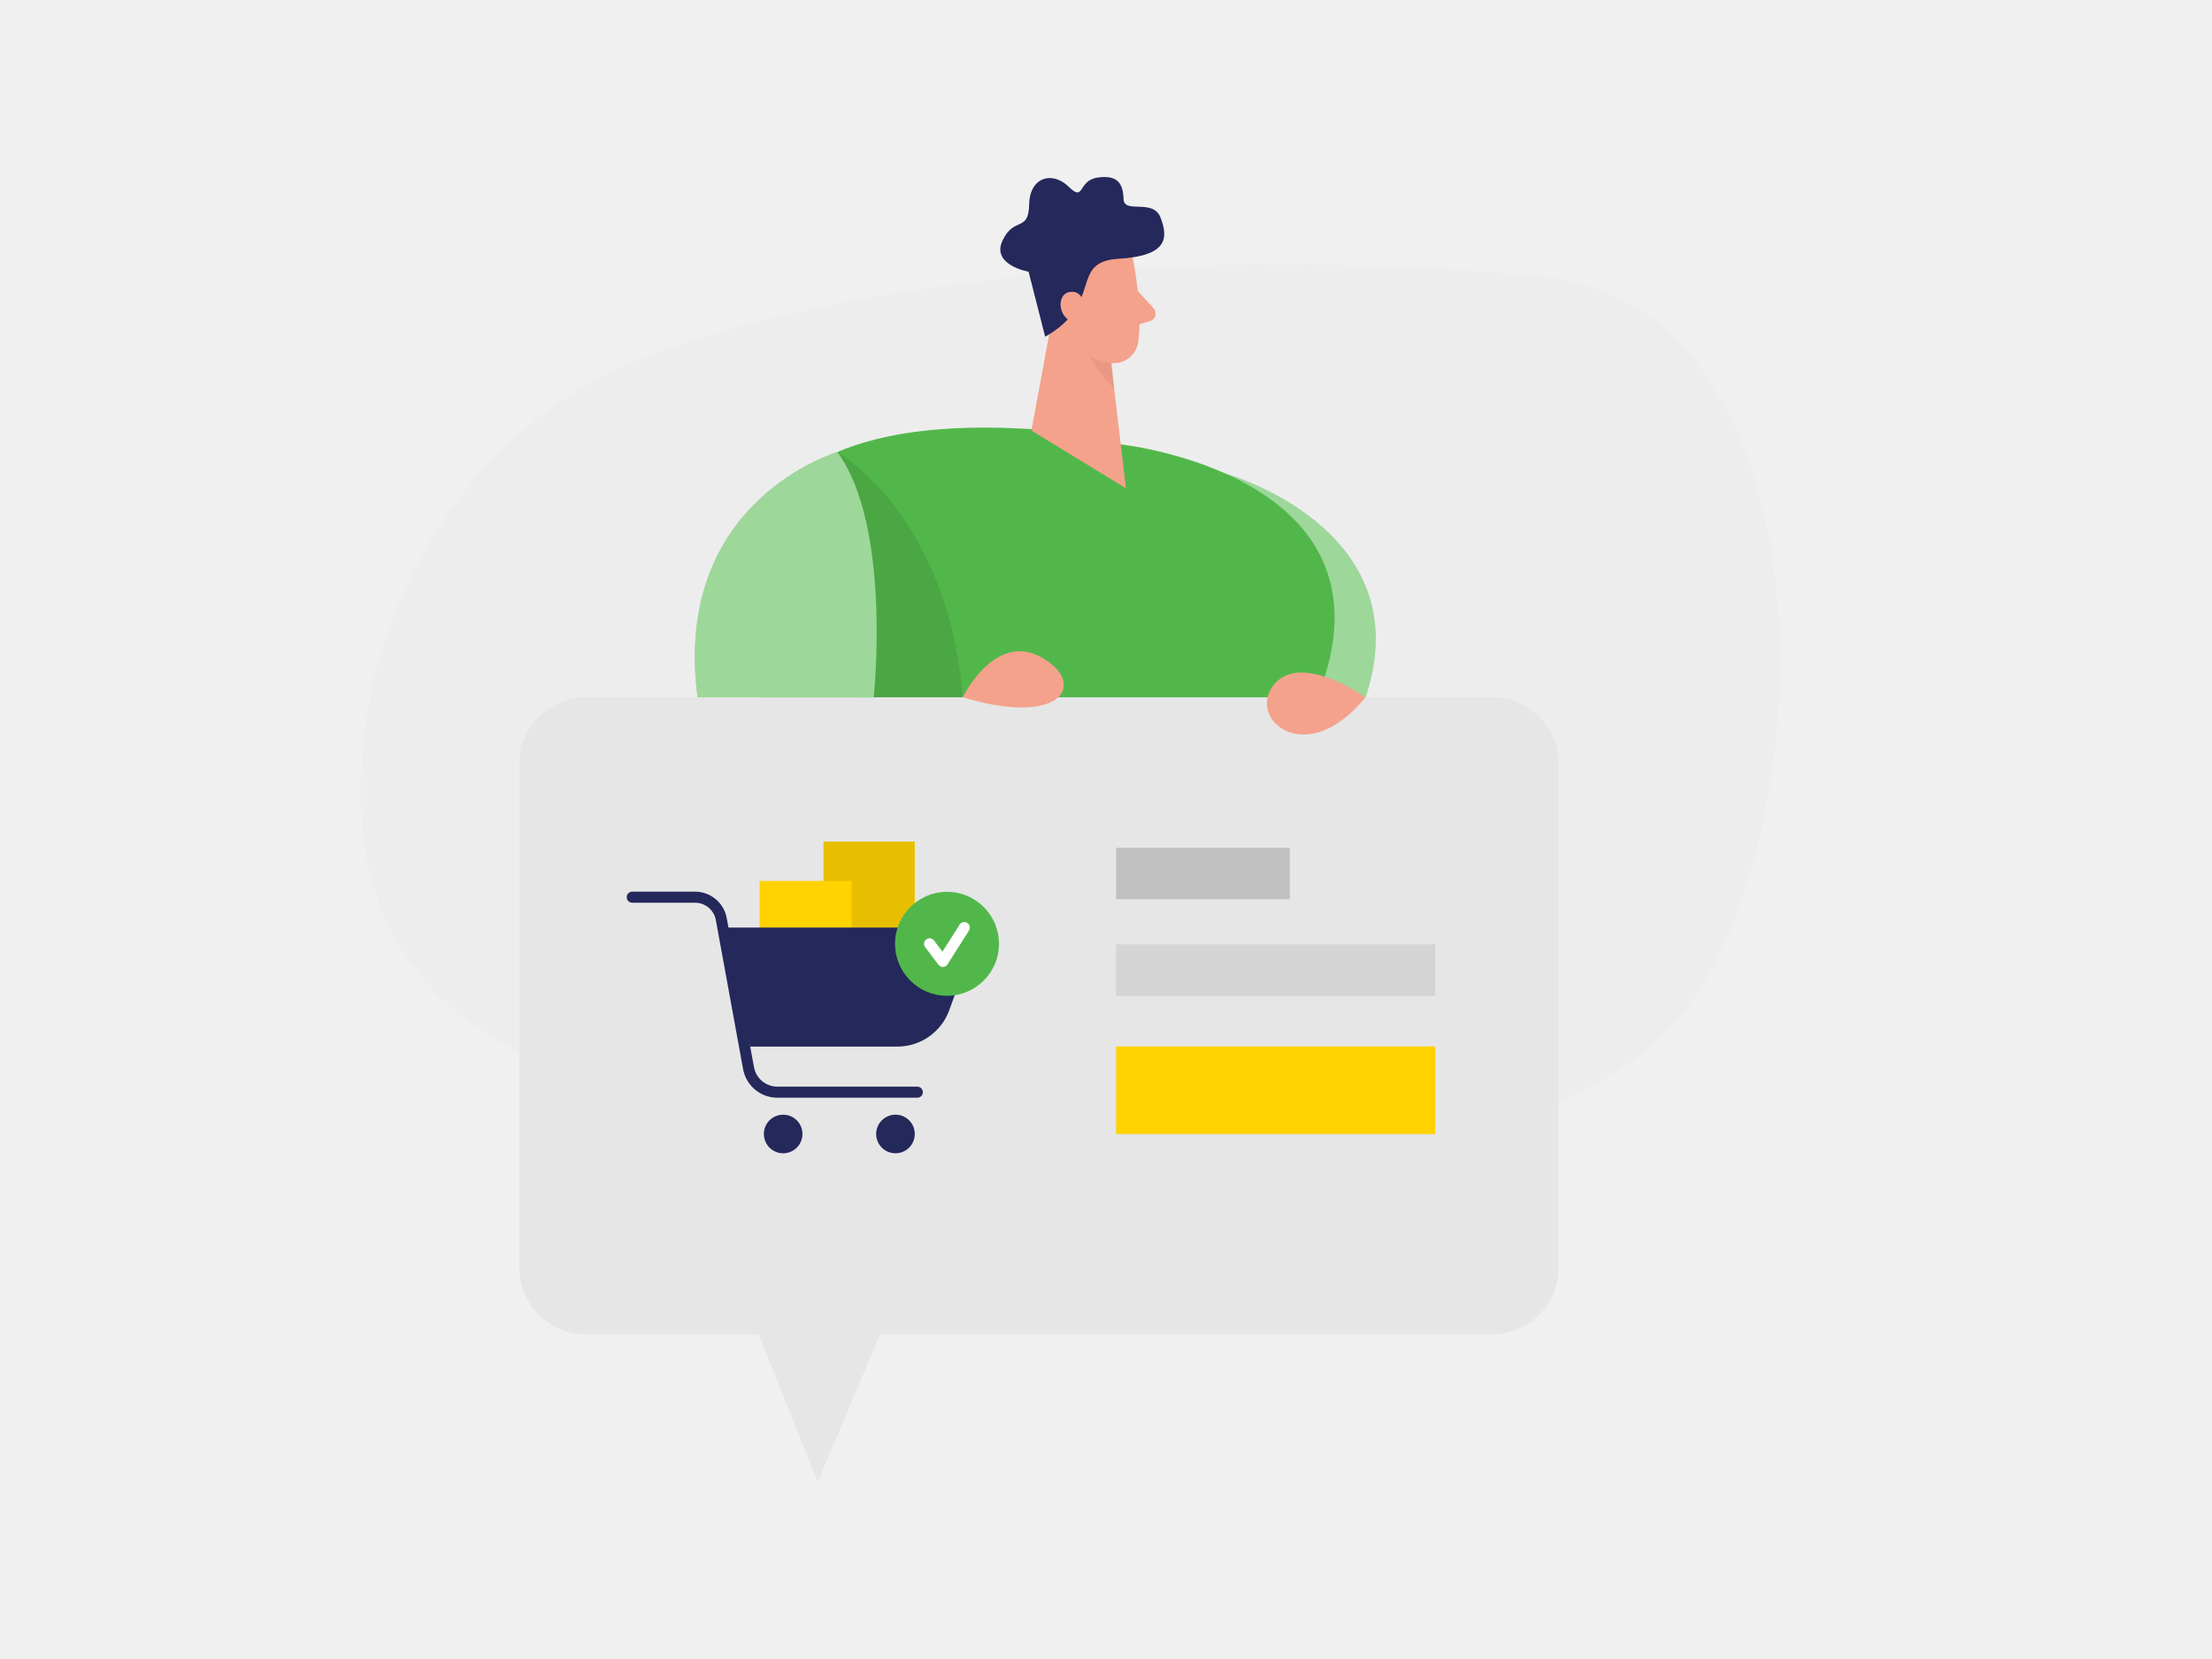
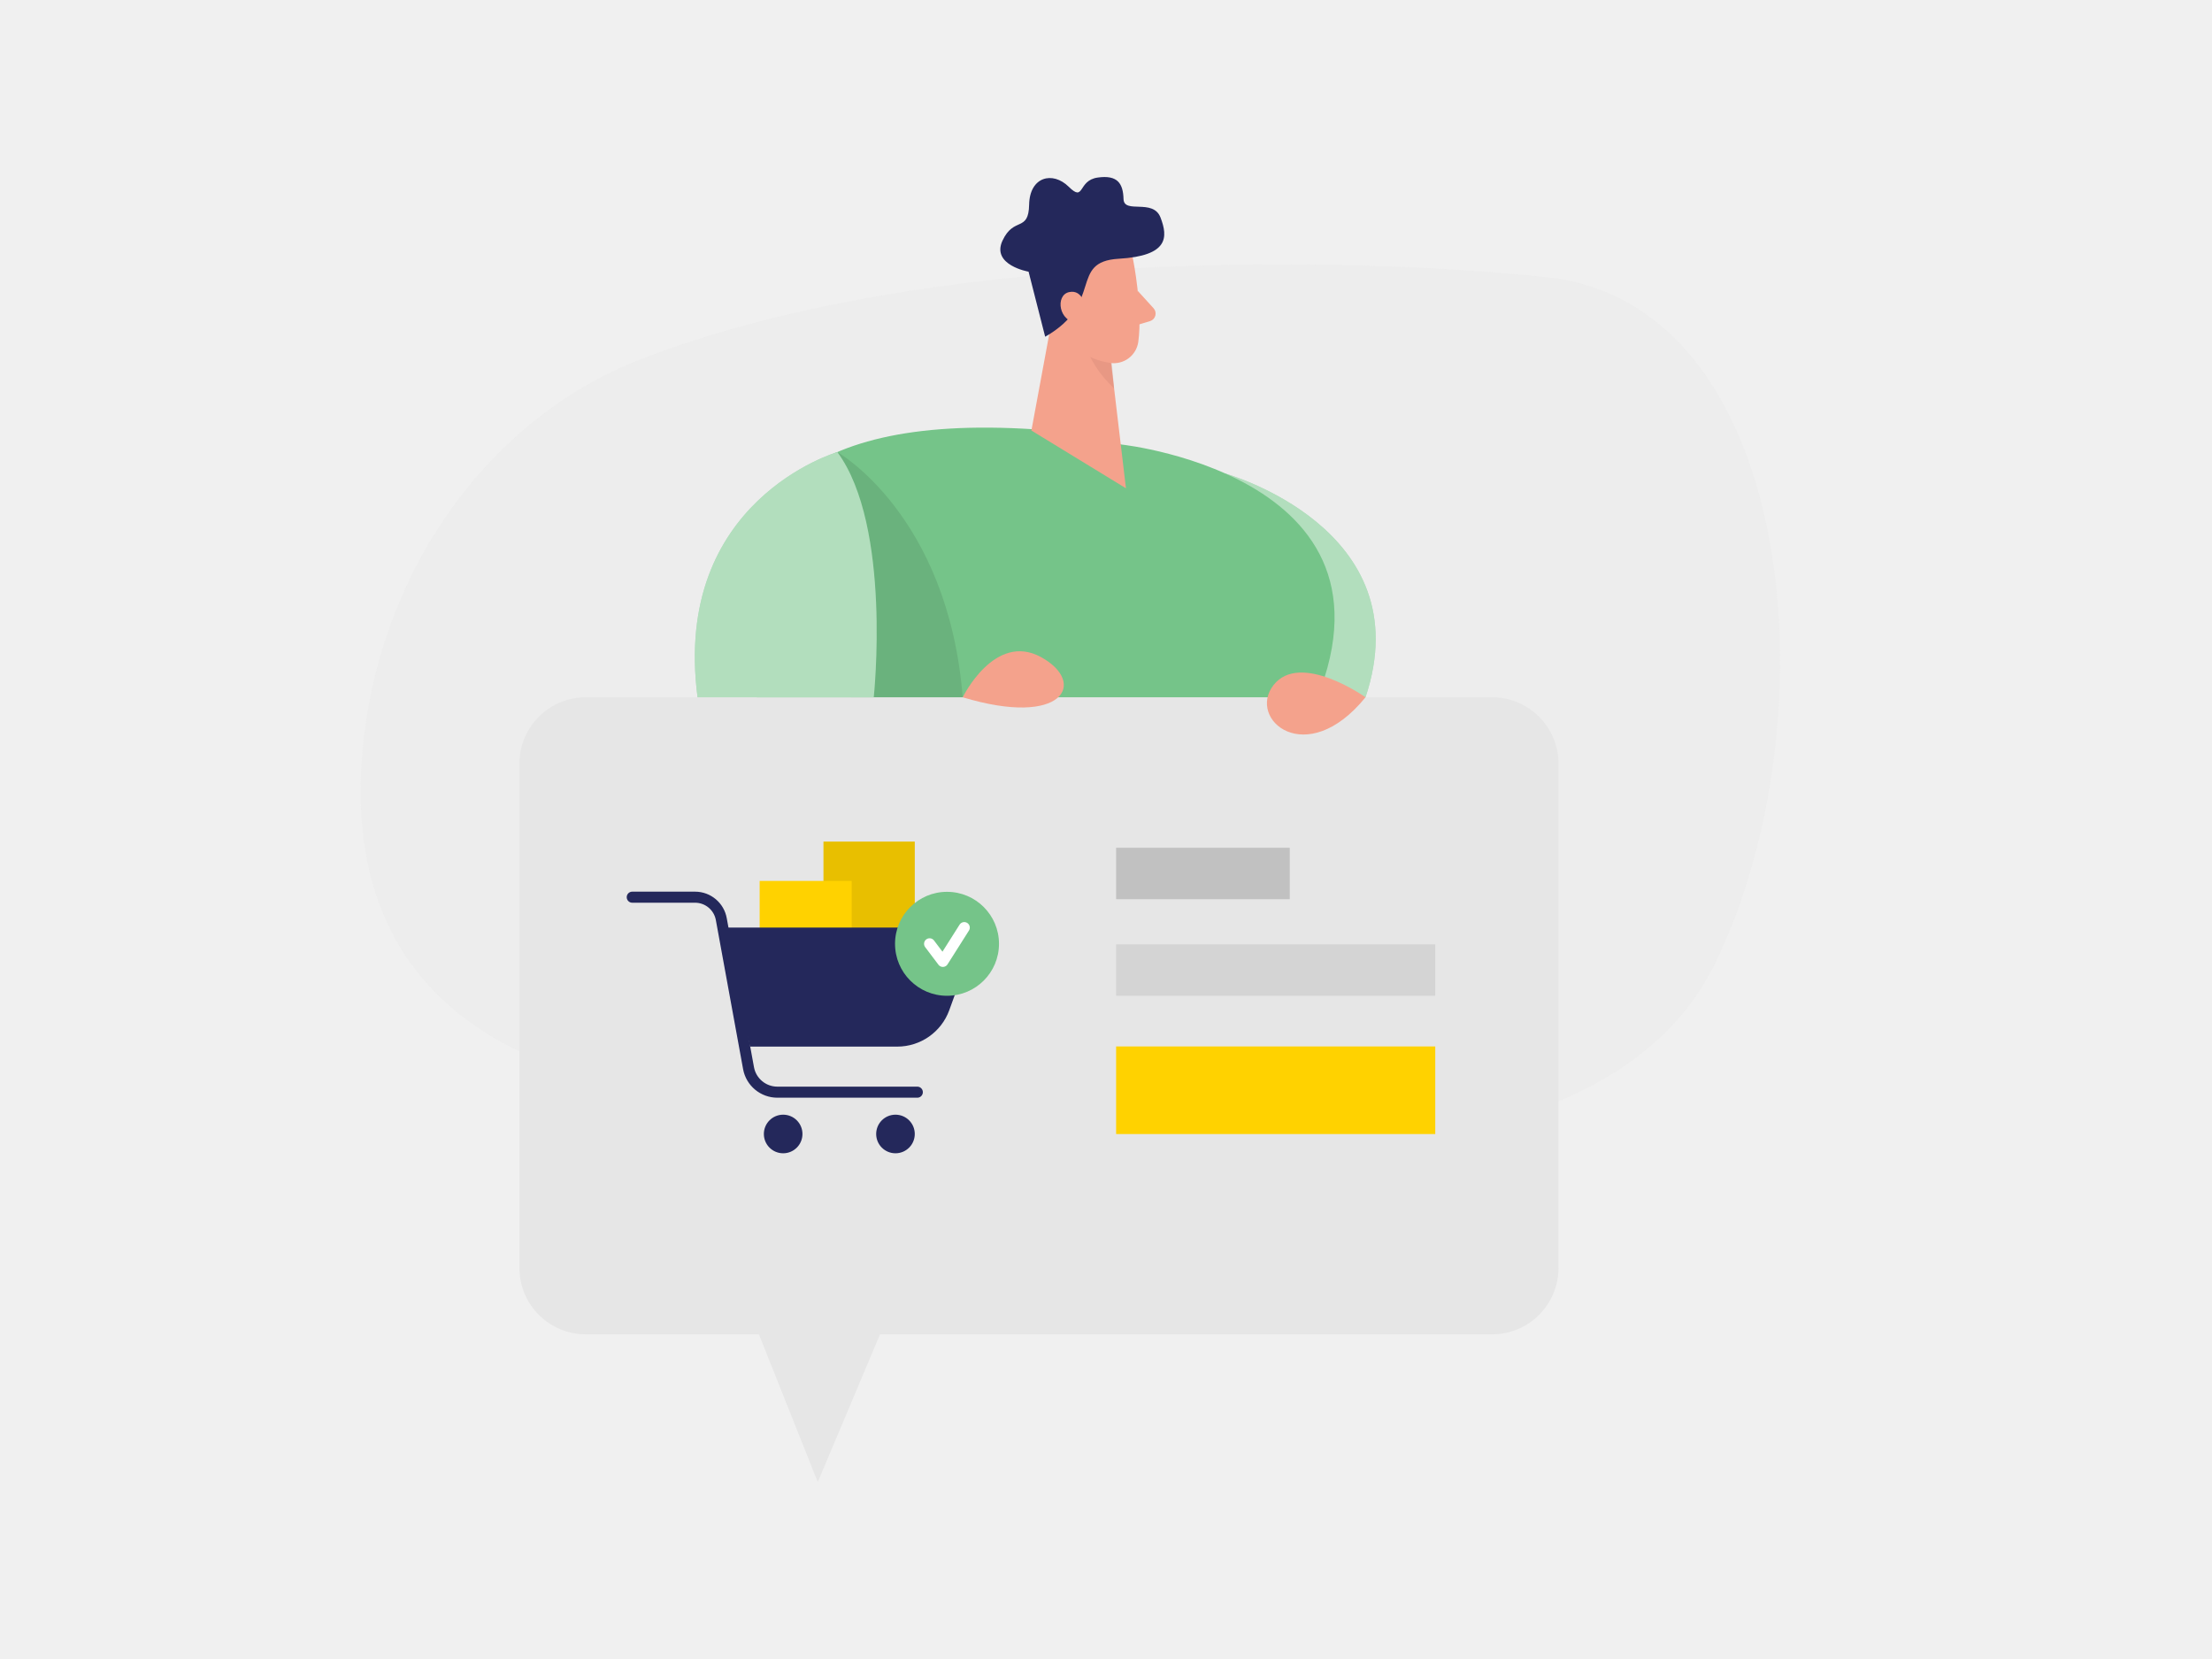
<svg xmlns="http://www.w3.org/2000/svg" id="Layer_1" data-name="Layer 1" viewBox="0 0 400 300">
  <path d="M115.78,65c-26.44,10.27-46,36.31-49.92,67.82-3.26,26.54,4.53,55.88,50.36,64.24,89.18,16.26,172.71,20.9,194-23S325,55,279.76,50.14C243.77,46.27,167.42,44.9,115.78,65Z" fill="#e6e6e6" opacity="0.3" />
-   <path d="M221.59,85.64s35.54,9.9,25.34,40.45L226,124.42Z" fill="#52b74b" />
+   <path d="M221.59,85.64s35.54,9.9,25.34,40.45L226,124.42Z" fill="#75c489" />
  <path d="M221.59,85.64s35.54,9.9,25.34,40.45L226,124.42Z" fill="#fff" opacity="0.44" />
-   <path d="M187.15,77.64l15.76,2.76s56.91,6.18,32.21,52.34-85.89,20.43-85.89,20.43S96.51,71.66,187.15,77.64Z" fill="#52b74b" />
+   <path d="M187.15,77.64l15.76,2.76s56.91,6.18,32.21,52.34-85.89,20.43-85.89,20.43S96.51,71.66,187.15,77.64Z" fill="#75c489" />
  <polygon points="191.84 49.06 186.51 77.85 203.61 88.3 200.01 57.98 191.84 49.06" fill="#f4a28c" />
  <path d="M200.78,62.7a10.58,10.58,0,0,1-5.15-3.25s.09,5.36,5.84,10.8Z" fill="#ce8172" opacity="0.31" />
  <rect x="93.93" y="126.09" width="187.89" height="115.2" rx="12" fill="#e6e6e6" />
  <polygon points="128.32 218.91 147.88 268.01 168.56 218.91 128.32 218.91" fill="#e6e6e6" />
  <path d="M246.93,126.09s-11.81-8.38-16.64-2.2S236.2,139.29,246.93,126.09Z" fill="#f4a28c" />
  <path d="M204.91,47s1.76,8.76.93,14.81a4.47,4.47,0,0,1-5.08,3.82c-3-.46-7-2-8.53-6.54l-3.52-7.46s-2.05-4.75,2.56-8.91S204.11,41.63,204.91,47Z" fill="#f4a28c" />
  <path d="M205.74,52.6l2.86,3.14a1.43,1.43,0,0,1-.64,2.33l-3.33,1Z" fill="#f4a28c" />
  <path d="M189,60.89l-3-11.76s-6.78-1.18-4.72-5.61S186,42.06,186.1,37s4.25-6.1,7.16-3.23,1.57-1.13,5.22-1.66,4.61,1.11,4.69,3.88,5.35-.16,6.69,3.35,1.52,6.92-7.56,7.45S199.69,54.81,189,60.89Z" fill="#24285b" />
  <path d="M196.33,55.68s-.45-3.41-3-2.86-1.92,5.48,1.63,5.55Z" fill="#f4a28c" />
  <path d="M151.42,81.75s20,11.29,22.67,44.34H153.92Z" opacity="0.09" />
-   <path d="M151.42,81.75s-29.94,8.7-25.28,44.34H158S161.32,95.19,151.42,81.75Z" fill="#52b74b" />
+   <path d="M151.42,81.75s-29.94,8.7-25.28,44.34H158S161.32,95.19,151.42,81.75Z" fill="#75c489" />
  <path d="M151.42,81.75s-29.94,8.7-25.28,44.34H158S161.32,95.19,151.42,81.75Z" fill="#fff" opacity="0.44" />
  <path d="M174.09,126.09s5.78-11.87,14.17-7.26S192.34,131.61,174.09,126.09Z" fill="#f4a28c" />
  <rect x="148.91" y="152.19" width="16.51" height="18.21" fill="#ffd200" />
  <rect x="148.91" y="152.19" width="16.51" height="18.21" opacity="0.09" />
  <rect x="137.37" y="159.3" width="16.64" height="16.64" fill="#ffd200" />
  <path d="M114.33,162.24h11.36a4.82,4.82,0,0,1,4.75,4l4.92,26.92a5.3,5.3,0,0,0,5.21,4.34h25.31" fill="none" stroke="#24285b" stroke-linecap="round" stroke-linejoin="round" stroke-width="2" />
  <path d="M130.72,167.73h40a4.45,4.45,0,0,1,4.18,6l-3.24,8.94a10,10,0,0,1-9.41,6.59H135.62Z" fill="#24285b" />
  <circle cx="141.62" cy="205.06" r="3.49" fill="#24285b" />
  <circle cx="161.93" cy="205.06" r="3.49" fill="#24285b" />
-   <circle cx="171.25" cy="170.67" r="9.4" fill="#52b74b" />
+   <circle cx="171.25" cy="170.67" r="9.4" fill="#75c489" />
  <polyline points="168.1 170.67 170.5 173.85 174.37 167.74" fill="none" stroke="#fff" stroke-linecap="round" stroke-linejoin="round" stroke-width="2" />
  <rect x="201.83" y="153.3" width="31.4" height="9.3" fill="#c1c1c1" />
  <rect x="201.83" y="170.77" width="57.71" height="9.3" fill="#c1c1c1" opacity="0.49" />
  <rect x="201.83" y="189.23" width="57.71" height="15.84" fill="#ffd200" />
</svg>
